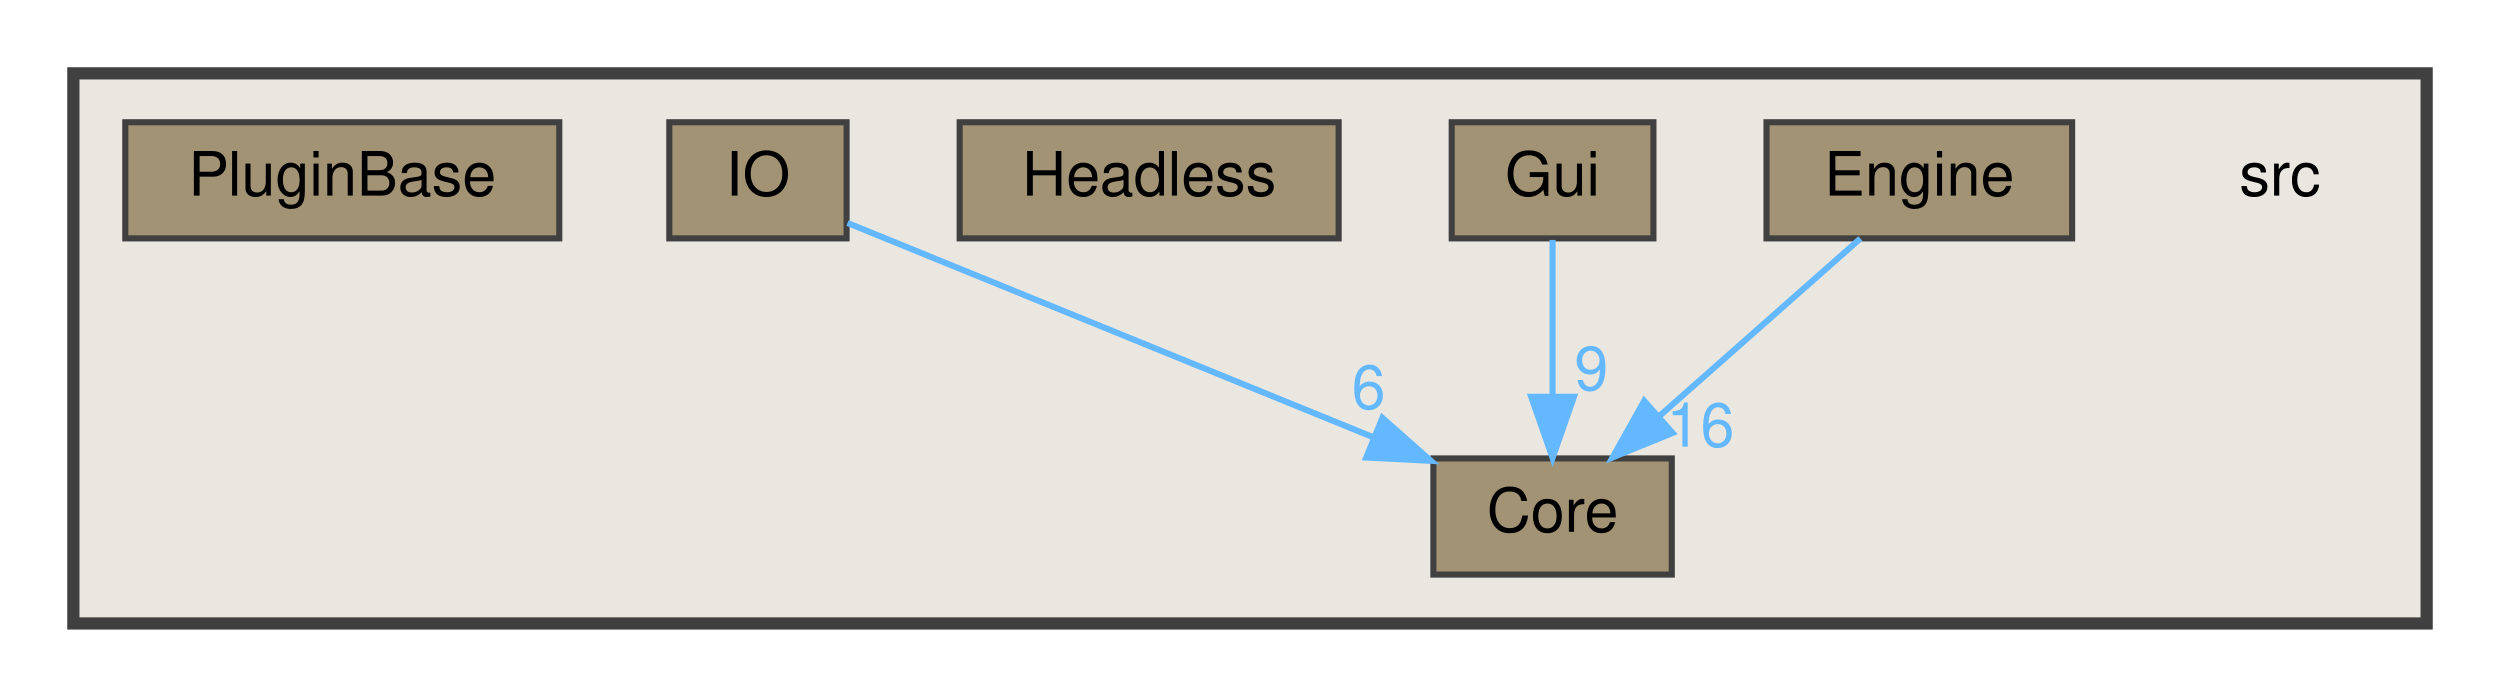
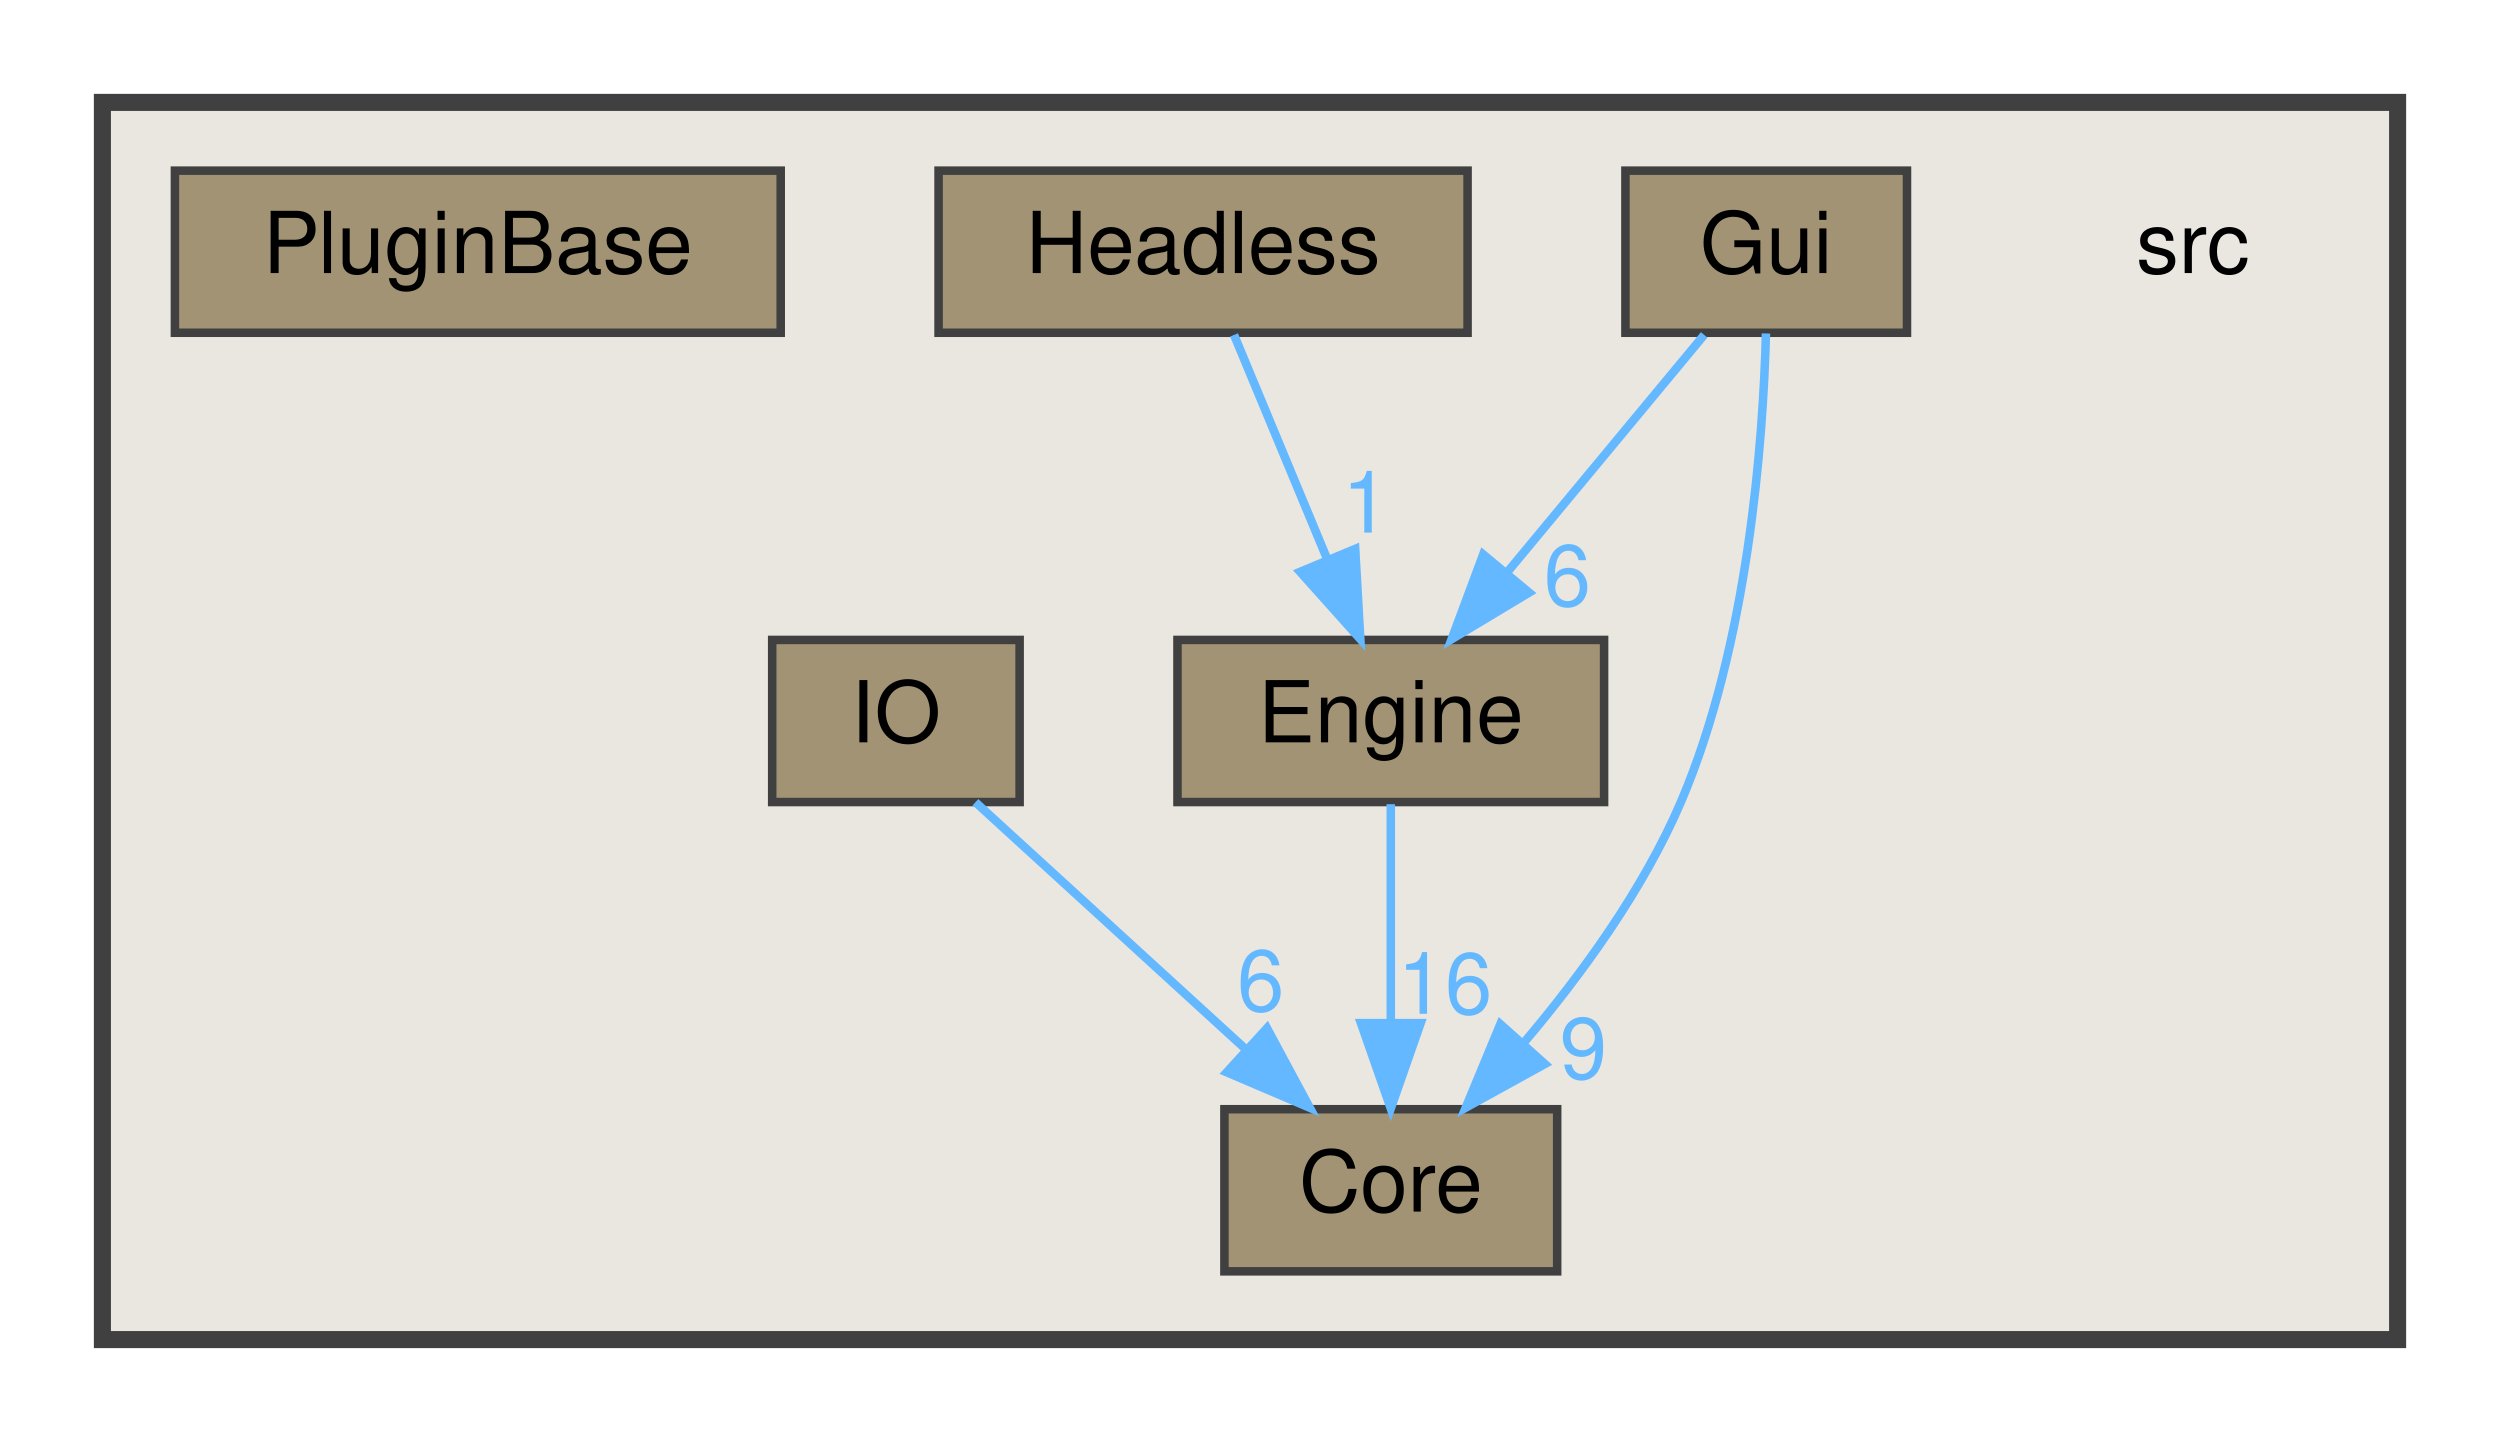
- <svg xmlns="http://www.w3.org/2000/svg" xmlns:xlink="http://www.w3.org/1999/xlink" width="409pt" height="114pt" viewBox="0.00 0.00 409.00 114.00">
-   <g id="graph0" class="graph" transform="scale(1 1) rotate(0) translate(4 110)">
+ <svg xmlns="http://www.w3.org/2000/svg" xmlns:xlink="http://www.w3.org/1999/xlink" width="293pt" height="169pt" viewBox="0.00 0.00 293.00 169.00">
+   <g id="graph0" class="graph" transform="scale(1 1) rotate(0) translate(4 165)">
    <g id="clust1" class="cluster">
      <g id="a_clust1">
        <a xlink:href="dir_68267d1309a1af8e8297ef4c3efbcdba.html" target="_top">
-           <polygon fill="#eae7e0" stroke="#404040" stroke-width="2" points="8,-8 8,-98 393,-98 393,-8 8,-8" />
+           <polygon fill="#eae7e0" stroke="#404040" stroke-width="2" points="8,-8 8,-153 277,-153 277,-8 8,-8" />
        </a>
      </g>
    </g>
    <g id="node1" class="node">
-       <text text-anchor="middle" x="369" y="-78" font-family="Helvetica,sans-Serif" font-size="10.00">src</text>
+       <text text-anchor="middle" x="253" y="-133" font-family="Helvetica,sans-Serif" font-size="10.00">src</text>
    </g>
    <g id="node2" class="node">
      <g id="a_node2">
        <a xlink:href="dir_a2f0e5642e47e7ed59fe0f0829eafb5f.html" target="_top" xlink:title="Core">
-           <polygon fill="#a29374" stroke="#404040" points="269.5,-35 230.5,-35 230.5,-16 269.5,-16 269.5,-35" />
-           <text text-anchor="middle" x="250" y="-23" font-family="Helvetica,sans-Serif" font-size="10.00">Core</text>
+           <polygon fill="#a29374" stroke="#404040" points="178.5,-35 139.5,-35 139.5,-16 178.5,-16 178.5,-35" />
+           <text text-anchor="middle" x="159" y="-23" font-family="Helvetica,sans-Serif" font-size="10.00">Core</text>
        </a>
      </g>
    </g>
    <g id="node3" class="node">
      <g id="a_node3">
        <a xlink:href="dir_3072bc1f55ed1280fe4fbe6b21c78379.html" target="_top" xlink:title="Engine">
-           <polygon fill="#a29374" stroke="#404040" points="335,-90 285,-90 285,-71 335,-71 335,-90" />
-           <text text-anchor="middle" x="310" y="-78" font-family="Helvetica,sans-Serif" font-size="10.00">Engine</text>
+           <polygon fill="#a29374" stroke="#404040" points="184,-90 134,-90 134,-71 184,-71 184,-90" />
+           <text text-anchor="middle" x="159" y="-78" font-family="Helvetica,sans-Serif" font-size="10.00">Engine</text>
        </a>
      </g>
    </g>
    <g id="edge1" class="edge">
-       <path fill="none" stroke="#63b8ff" d="M300.36,-70.98C291.49,-63.15 278.13,-51.34 267.39,-41.86" />
-       <polygon fill="#63b8ff" stroke="#63b8ff" points="269.63,-39.17 259.82,-35.17 264.99,-44.41 269.63,-39.17" />
+       <path fill="none" stroke="#63b8ff" d="M159,-70.75C159,-63.8 159,-53.85 159,-45.13" />
+       <polygon fill="#63b8ff" stroke="#63b8ff" points="162.5,-45.09 159,-35.09 155.5,-45.09 162.5,-45.09" />
      <g id="a_edge1-headlabel">
        <a xlink:href="dir_000013_000008.html" target="_top" xlink:title="16">
-           <text text-anchor="middle" x="274.2" y="-36.92" font-family="Helvetica,sans-Serif" font-size="10.00" fill="#63b8ff">16</text>
+           <text text-anchor="middle" x="165.34" y="-46.18" font-family="Helvetica,sans-Serif" font-size="10.00" fill="#63b8ff">16</text>
        </a>
      </g>
    </g>
    <g id="node4" class="node">
      <g id="a_node4">
        <a xlink:href="dir_b5ac5e964c12a6b13a9d28feb9f3d3ed.html" target="_top" xlink:title="Gui">
-           <polygon fill="#a29374" stroke="#404040" points="266.5,-90 233.5,-90 233.5,-71 266.5,-71 266.5,-90" />
-           <text text-anchor="middle" x="250" y="-78" font-family="Helvetica,sans-Serif" font-size="10.00">Gui</text>
+           <polygon fill="#a29374" stroke="#404040" points="219.5,-145 186.5,-145 186.5,-126 219.5,-126 219.5,-145" />
+           <text text-anchor="middle" x="203" y="-133" font-family="Helvetica,sans-Serif" font-size="10.00">Gui</text>
+         </a>
+       </g>
+     </g>
+     <g id="edge3" class="edge">
+       <path fill="none" stroke="#63b8ff" d="M202.97,-125.92C202.64,-113.36 200.9,-89.47 193,-71 188.62,-60.76 181.35,-50.77 174.65,-42.86" />
+       <polygon fill="#63b8ff" stroke="#63b8ff" points="177.06,-40.3 167.78,-35.18 171.84,-44.97 177.06,-40.3" />
+       <g id="a_edge3-headlabel">
+         <a xlink:href="dir_000016_000008.html" target="_top" xlink:title="9">
+           <text text-anchor="middle" x="181.57" y="-38.58" font-family="Helvetica,sans-Serif" font-size="10.00" fill="#63b8ff">9</text>
        </a>
      </g>
    </g>
    <g id="edge2" class="edge">
-       <path fill="none" stroke="#63b8ff" d="M250,-70.75C250,-63.8 250,-53.85 250,-45.13" />
-       <polygon fill="#63b8ff" stroke="#63b8ff" points="253.5,-45.09 250,-35.09 246.5,-45.09 253.5,-45.09" />
+       <path fill="none" stroke="#63b8ff" d="M195.73,-125.75C189.46,-118.18 180.21,-107.05 172.57,-97.84" />
+       <polygon fill="#63b8ff" stroke="#63b8ff" points="175.21,-95.55 166.13,-90.09 169.83,-100.02 175.21,-95.55" />
      <g id="a_edge2-headlabel">
-         <a xlink:href="dir_000016_000008.html" target="_top" xlink:title="9">
-           <text text-anchor="middle" x="256.34" y="-46.18" font-family="Helvetica,sans-Serif" font-size="10.00" fill="#63b8ff">9</text>
+         <a xlink:href="dir_000016_000013.html" target="_top" xlink:title="6">
+           <text text-anchor="middle" x="179.69" y="-94" font-family="Helvetica,sans-Serif" font-size="10.00" fill="#63b8ff">6</text>
        </a>
      </g>
    </g>
    <g id="node5" class="node">
      <g id="a_node5">
        <a xlink:href="dir_1577ba8040ea4e3d21120572b53f4a28.html" target="_top" xlink:title="Headless">
-           <polygon fill="#a29374" stroke="#404040" points="215,-90 153,-90 153,-71 215,-71 215,-90" />
-           <text text-anchor="middle" x="184" y="-78" font-family="Helvetica,sans-Serif" font-size="10.00">Headless</text>
+           <polygon fill="#a29374" stroke="#404040" points="168,-145 106,-145 106,-126 168,-126 168,-145" />
+           <text text-anchor="middle" x="137" y="-133" font-family="Helvetica,sans-Serif" font-size="10.00">Headless</text>
+         </a>
+       </g>
+     </g>
+     <g id="edge4" class="edge">
+       <path fill="none" stroke="#63b8ff" d="M140.63,-125.75C143.58,-118.65 147.83,-108.4 151.51,-99.56" />
+       <polygon fill="#63b8ff" stroke="#63b8ff" points="154.83,-100.67 155.43,-90.09 148.37,-97.98 154.83,-100.67" />
+       <g id="a_edge4-headlabel">
+         <a xlink:href="dir_000017_000013.html" target="_top" xlink:title="1">
+           <text text-anchor="middle" x="156.08" y="-102.58" font-family="Helvetica,sans-Serif" font-size="10.00" fill="#63b8ff">1</text>
        </a>
      </g>
    </g>
    <g id="node6" class="node">
      <g id="a_node6">
        <a xlink:href="dir_fae119eb913a40fe8ed97cde8b98911e.html" target="_top" xlink:title="IO">
-           <polygon fill="#a29374" stroke="#404040" points="134.5,-90 105.5,-90 105.5,-71 134.5,-71 134.5,-90" />
-           <text text-anchor="middle" x="120" y="-78" font-family="Helvetica,sans-Serif" font-size="10.00">IO</text>
+           <polygon fill="#a29374" stroke="#404040" points="115.5,-90 86.5,-90 86.5,-71 115.5,-71 115.5,-90" />
+           <text text-anchor="middle" x="101" y="-78" font-family="Helvetica,sans-Serif" font-size="10.00">IO</text>
        </a>
      </g>
    </g>
-     <g id="edge3" class="edge">
-       <path fill="none" stroke="#63b8ff" d="M134.66,-73.52C155.48,-65.04 194.04,-49.31 220.82,-38.4" />
-       <polygon fill="#63b8ff" stroke="#63b8ff" points="222.16,-41.63 230.1,-34.61 219.52,-35.15 222.16,-41.63" />
-       <g id="a_edge3-headlabel">
+     <g id="edge5" class="edge">
+       <path fill="none" stroke="#63b8ff" d="M110.32,-70.98C118.81,-63.23 131.56,-51.58 141.88,-42.14" />
+       <polygon fill="#63b8ff" stroke="#63b8ff" points="144.49,-44.5 149.51,-35.17 139.77,-39.33 144.49,-44.5" />
+       <g id="a_edge5-headlabel">
        <a xlink:href="dir_000018_000008.html" target="_top" xlink:title="6">
-           <text text-anchor="middle" x="219.9" y="-43.12" font-family="Helvetica,sans-Serif" font-size="10.00" fill="#63b8ff">6</text>
+           <text text-anchor="middle" x="143.75" y="-46.52" font-family="Helvetica,sans-Serif" font-size="10.00" fill="#63b8ff">6</text>
        </a>
      </g>
    </g>
    <g id="node7" class="node">
      <g id="a_node7">
        <a xlink:href="dir_1b07f77798358fd74e92420363fd4633.html" target="_top" xlink:title="PluginBase">
-           <polygon fill="#a29374" stroke="#404040" points="87.5,-90 16.5,-90 16.5,-71 87.5,-71 87.5,-90" />
-           <text text-anchor="middle" x="52" y="-78" font-family="Helvetica,sans-Serif" font-size="10.00">PluginBase</text>
+           <polygon fill="#a29374" stroke="#404040" points="87.5,-145 16.5,-145 16.5,-126 87.5,-126 87.5,-145" />
+           <text text-anchor="middle" x="52" y="-133" font-family="Helvetica,sans-Serif" font-size="10.00">PluginBase</text>
        </a>
      </g>
    </g>
  </g>
</svg>
